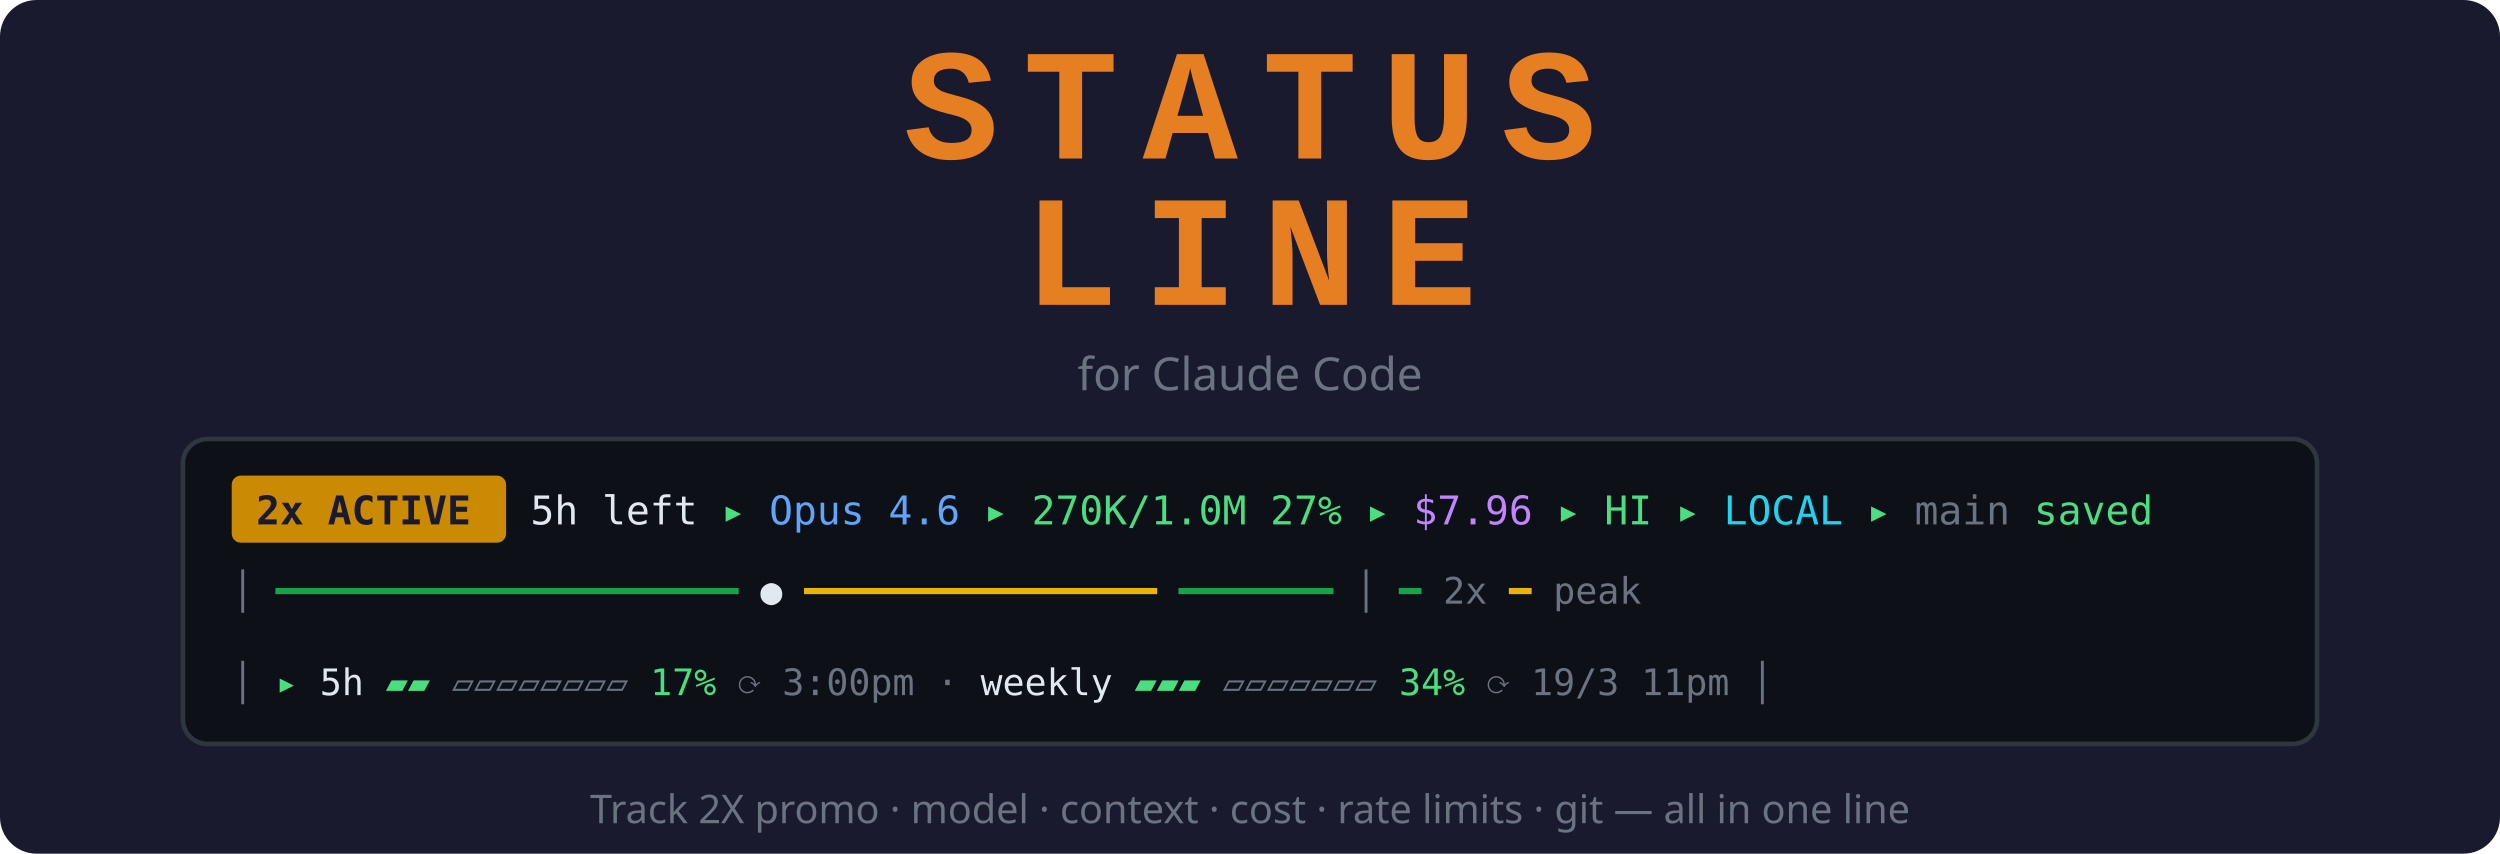
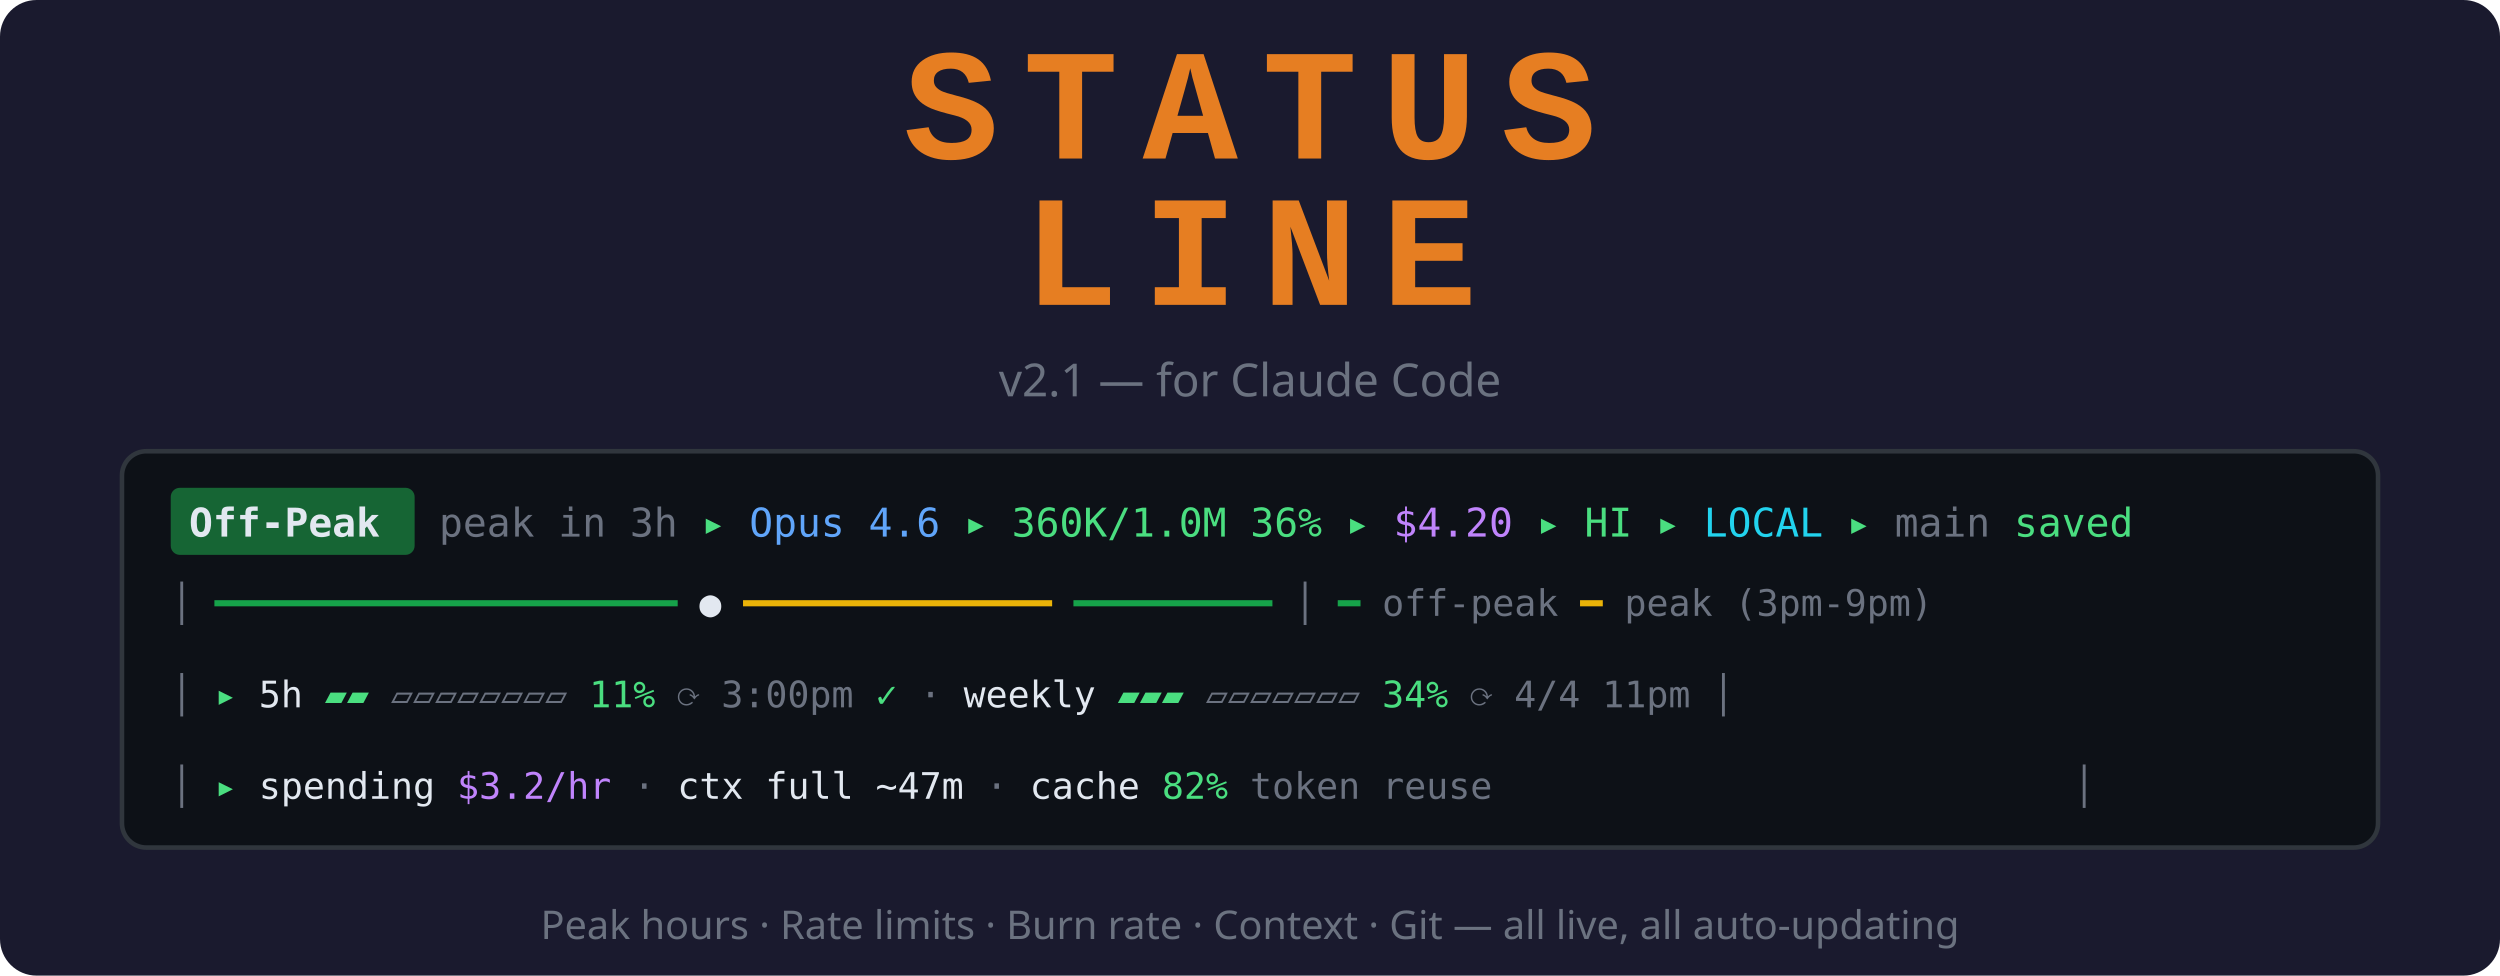
- <svg xmlns="http://www.w3.org/2000/svg" viewBox="0 0 820 280" fill="none">
-   <rect width="820" height="280" rx="12" fill="#1a1a2e" />
+ <svg xmlns="http://www.w3.org/2000/svg" viewBox="0 0 820 320" fill="none">
+   <rect width="820" height="320" rx="12" fill="#1a1a2e" />
  <text x="410" y="52" font-family="'Courier New', monospace" font-size="52" font-weight="900" fill="#e67e22" text-anchor="middle" letter-spacing="8">STATUS</text>
  <text x="410" y="100" font-family="'Courier New', monospace" font-size="52" font-weight="900" fill="#e67e22" text-anchor="middle" letter-spacing="8">LINE</text>
-   <text x="410" y="128" font-family="sans-serif" font-size="15" fill="#6b7280" text-anchor="middle">for Claude Code</text>
-   <rect x="60" y="144" width="700" height="100" rx="8" fill="#0d1117" stroke="#30363d" stroke-width="1.5" />
-   <rect x="76" y="156" width="90" height="22" rx="3" fill="#ca8a04" />
-   <text x="84" y="172" font-family="monospace" font-size="13" fill="#1a1a2e" font-weight="bold">2x ACTIVE</text>
-   <text font-family="monospace" font-size="13" y="172">
-     <tspan x="174" fill="#e2e8f0"> 5h left</tspan>
+   <text x="410" y="130" font-family="sans-serif" font-size="15" fill="#6b7280" text-anchor="middle">v2.1 — for Claude Code</text>
+   <rect x="40" y="148" width="740" height="130" rx="8" fill="#0d1117" stroke="#30363d" stroke-width="1.5" />
+   <rect x="56" y="160" width="80" height="22" rx="3" fill="#166534" />
+   <text x="62" y="176" font-family="monospace" font-size="13" fill="#e2e8f0" font-weight="bold">Off-Peak</text>
+   <text font-family="monospace" font-size="13" y="176">
+     <tspan x="144" fill="#6b7280">peak in 3h</tspan>
    <tspan fill="#4ade80"> ▸ </tspan>
    <tspan fill="#60a5fa">Opus 4.6</tspan>
    <tspan fill="#4ade80"> ▸ </tspan>
-     <tspan fill="#4ade80">270K/1.0M 27%</tspan>
+     <tspan fill="#4ade80">360K/1.0M 36%</tspan>
    <tspan fill="#4ade80"> ▸ </tspan>
-     <tspan fill="#c084fc">$7.96</tspan>
+     <tspan fill="#c084fc">$4.20</tspan>
    <tspan fill="#4ade80"> ▸ </tspan>
    <tspan fill="#4ade80">HI</tspan>
    <tspan fill="#4ade80"> ▸ </tspan>
    <tspan fill="#22d3ee">LOCAL</tspan>
    <tspan fill="#4ade80"> ▸ </tspan>
    <tspan fill="#6b7280">main</tspan>
    <tspan fill="#4ade80"> saved</tspan>
  </text>
-   <text font-family="monospace" font-size="12" y="198">
-     <tspan x="76" fill="#6b7280">│</tspan>
+   <text font-family="monospace" font-size="12" y="202">
+     <tspan x="56" fill="#6b7280">│</tspan>
    <tspan fill="#16a34a"> ━━━━━━━━━━━━━━━━━━━━━</tspan>
    <tspan fill="#e2e8f0" font-weight="bold">●</tspan>
-     <tspan fill="#eab308">━━━━━━━━━━━━━━━━</tspan>
-     <tspan fill="#16a34a">━━━━━━━</tspan>
+     <tspan fill="#eab308">━━━━━━━━━━━━━━</tspan>
+     <tspan fill="#16a34a">━━━━━━━━━</tspan>
    <tspan fill="#6b7280"> │</tspan>
    <tspan fill="#16a34a">  ━</tspan>
-     <tspan fill="#6b7280"> 2x</tspan>
+     <tspan fill="#6b7280"> off-peak</tspan>
    <tspan fill="#eab308"> ━</tspan>
-     <tspan fill="#6b7280"> peak</tspan>
+     <tspan fill="#6b7280"> peak (3pm-9pm)</tspan>
  </text>
-   <text font-family="monospace" font-size="12" y="228">
-     <tspan x="76" fill="#6b7280">│</tspan>
+   <text font-family="monospace" font-size="12" y="232">
+     <tspan x="56" fill="#6b7280">│</tspan>
    <tspan fill="#4ade80"> ▸ </tspan>
    <tspan fill="#e2e8f0">5h</tspan>
    <tspan fill="#4ade80"> ▰▰</tspan>
    <tspan fill="#6b7280">▱▱▱▱▱▱▱▱</tspan>
-     <tspan fill="#4ade80">  17%</tspan>
+     <tspan fill="#4ade80">  11%</tspan>
    <tspan fill="#6b7280"> ⟳ 3:00pm</tspan>
+     <tspan fill="#4ade80"> ✓</tspan>
    <tspan fill="#6b7280"> · </tspan>
    <tspan fill="#e2e8f0">weekly</tspan>
    <tspan fill="#4ade80"> ▰▰▰</tspan>
    <tspan fill="#6b7280">▱▱▱▱▱▱▱</tspan>
    <tspan fill="#4ade80">  34%</tspan>
-     <tspan fill="#6b7280"> ⟳ 19/3 11pm</tspan>
+     <tspan fill="#6b7280"> ⟳ 4/4 11pm</tspan>
    <tspan fill="#6b7280"> │</tspan>
  </text>
-   <text x="410" y="270" font-family="sans-serif" font-size="13" fill="#6b7280" text-anchor="middle">
-     Track 2X promo · model · context · cost · rate limits · git — all in one line
+   <text font-family="monospace" font-size="12" y="262">
+     <tspan x="56" fill="#6b7280">│</tspan>
+     <tspan fill="#4ade80"> ▸ </tspan>
+     <tspan fill="#e2e8f0">spending</tspan>
+     <tspan fill="#c084fc"> $3.2/hr</tspan>
+     <tspan fill="#6b7280"> · </tspan>
+     <tspan fill="#e2e8f0">ctx full ~47m</tspan>
+     <tspan fill="#6b7280"> · </tspan>
+     <tspan fill="#e2e8f0">cache</tspan>
+     <tspan fill="#4ade80"> 82%</tspan>
+     <tspan fill="#6b7280"> token reuse</tspan>
+     <tspan x="680" fill="#6b7280">│</tspan>
+   </text>
+   <text x="410" y="308" font-family="sans-serif" font-size="13" fill="#6b7280" text-anchor="middle">
+     Peak hours · Rate limits · Burn rate · Context · Git — all live, all auto-updating
  </text>
</svg>
